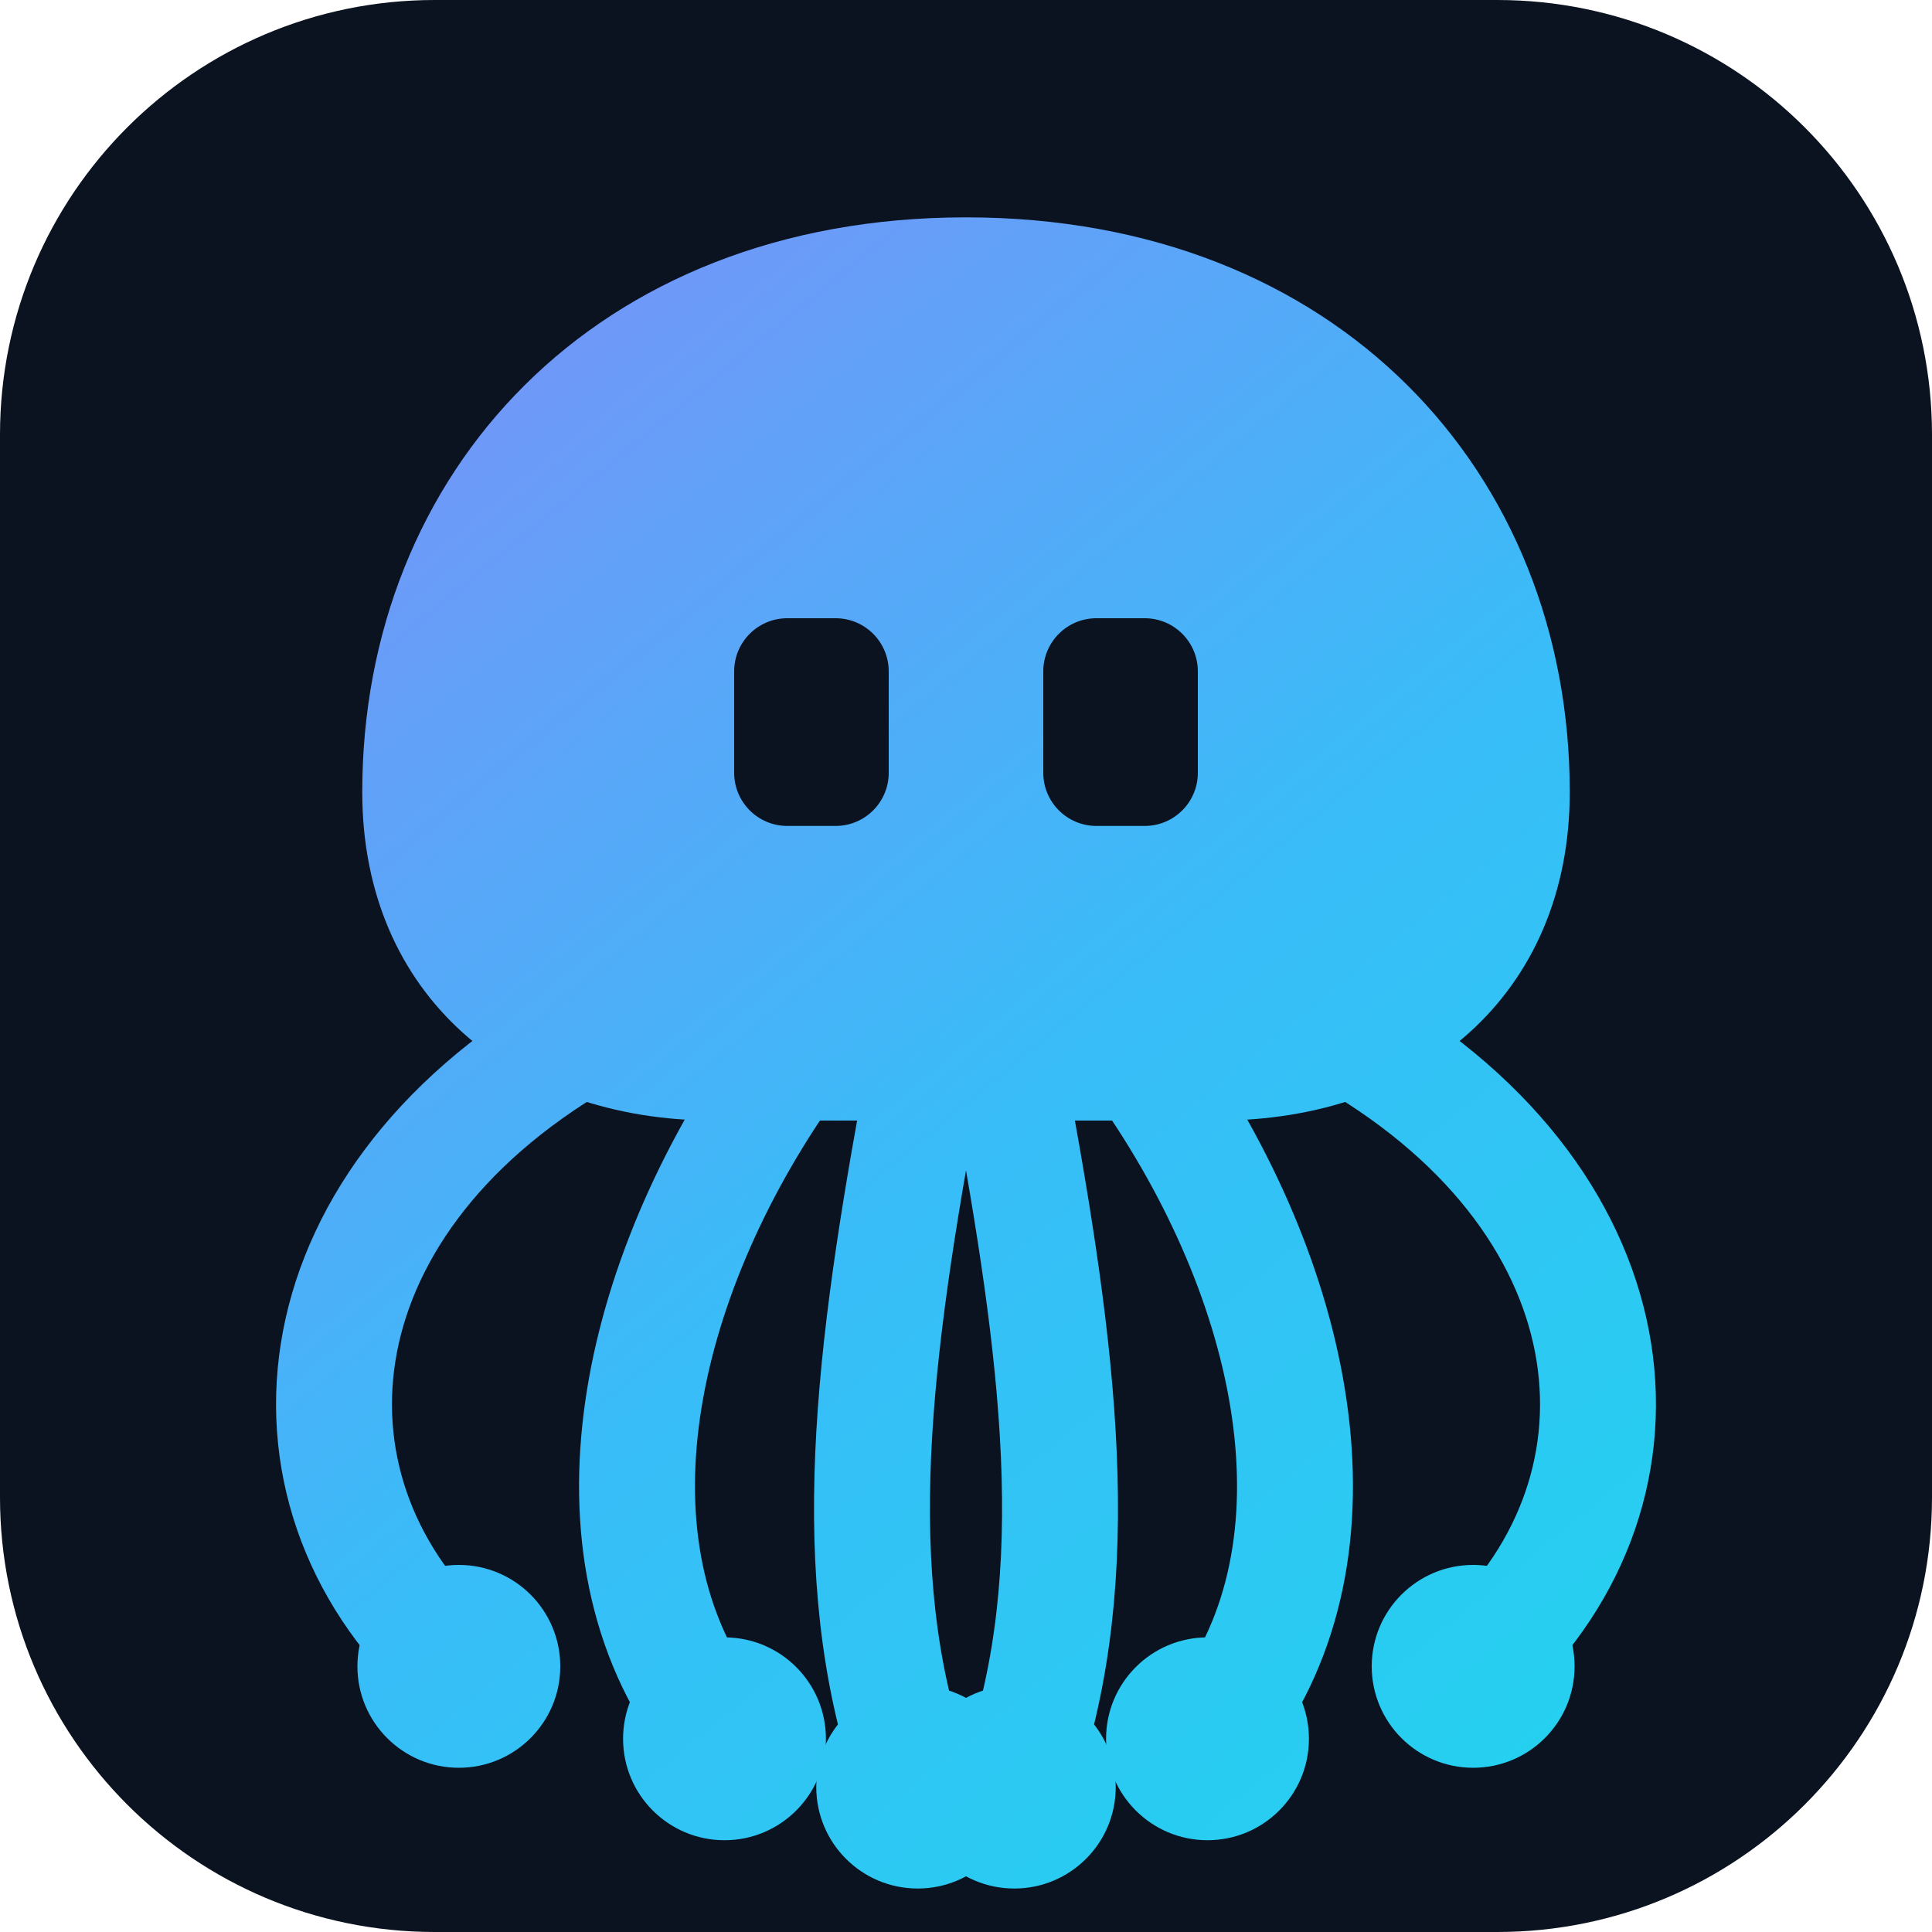
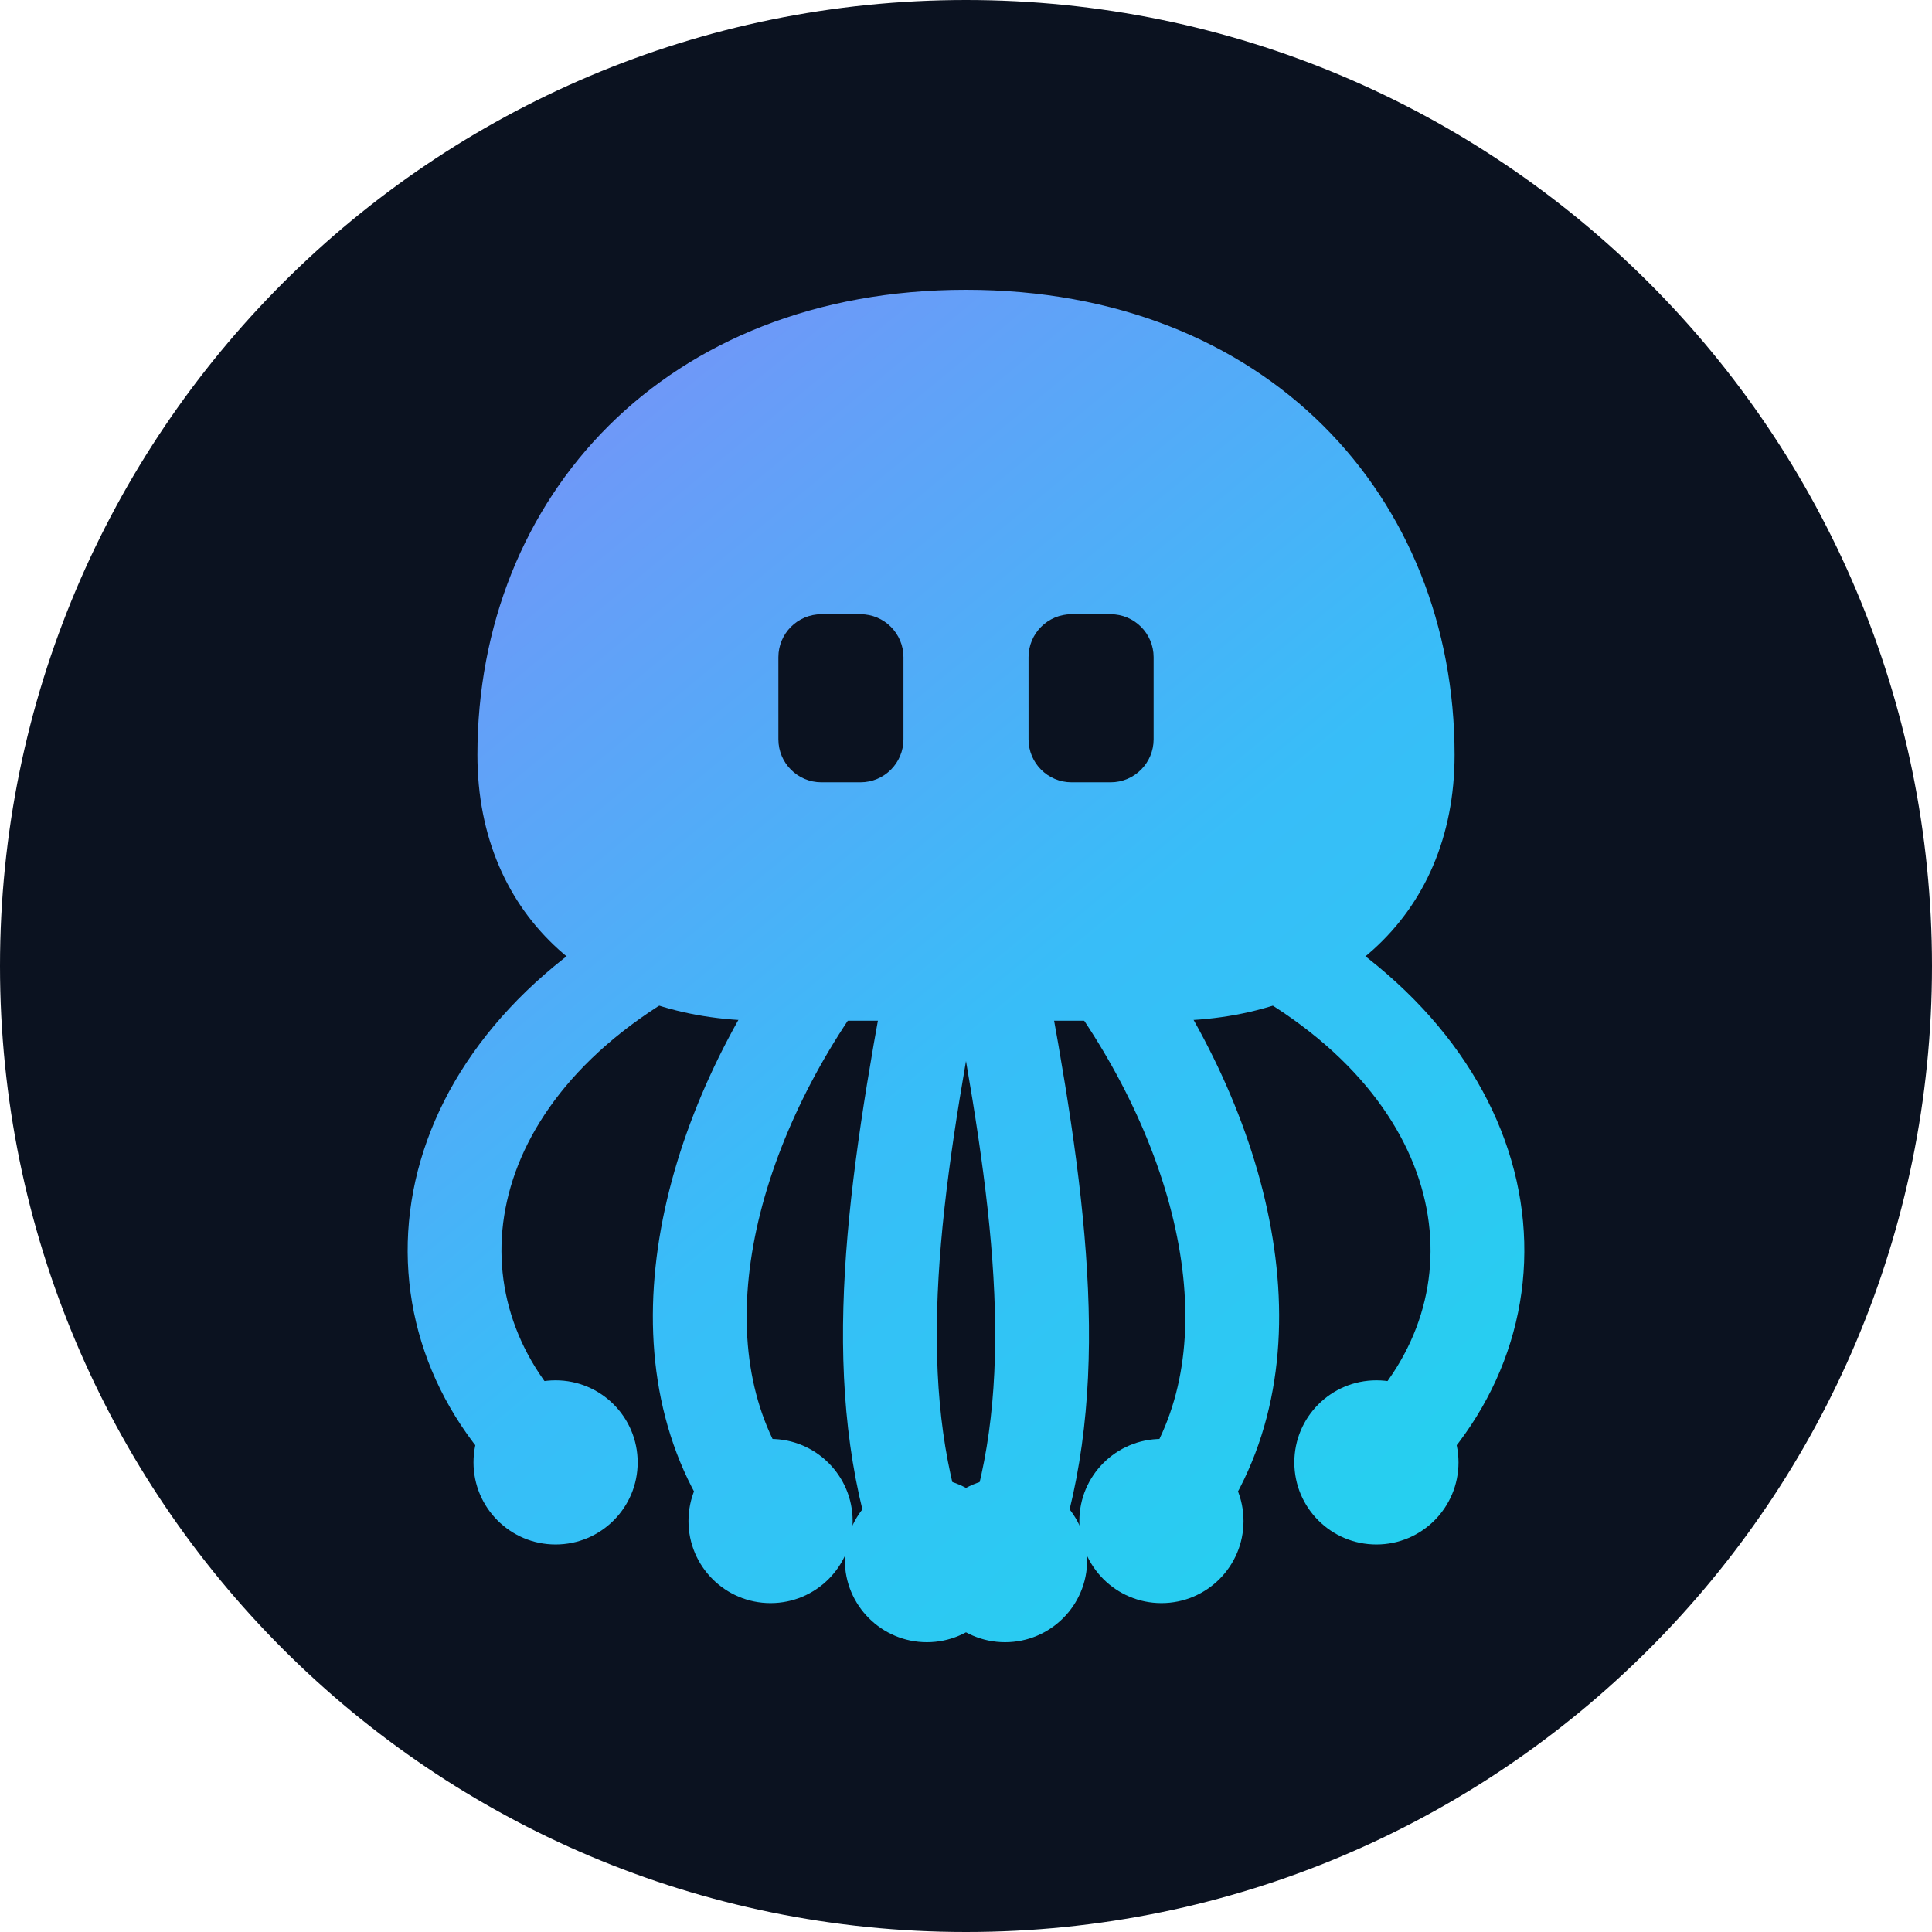
- <svg xmlns="http://www.w3.org/2000/svg" viewBox="0 0 40 40" width="64" height="64" role="img" aria-label="OctoProbe AI" fill="none">
+ <svg xmlns="http://www.w3.org/2000/svg" viewBox="0 0 40 40" width="512" height="512" role="img" aria-label="OctoProbe AI" fill="none">
  <defs>
    <linearGradient id="g1" x1="6" y1="4" x2="34" y2="38" gradientUnits="userSpaceOnUse">
      <stop offset="0" stop-color="#818cf8" />
      <stop offset=".55" stop-color="#38bdf8" />
      <stop offset="1" stop-color="#22d3ee" />
    </linearGradient>
  </defs>
-   <rect x="0" y="0" width="40" height="40" rx="9" fill="#0b1220" />
-   <g stroke="url(#g1)" stroke-width="2.4" stroke-linecap="round">
-     <path d="M12 21.5 C6 25 5.5 31 9.5 34.5" />
-     <path d="M16 22.5 C13 27 12 32.5 15 36" />
-     <path d="M19 23 C18 28.5 17.5 33 19 37" />
-     <path d="M28 21.5 C34 25 34.5 31 30.5 34.5" />
-     <path d="M24 22.5 C27 27 28 32.5 25 36" />
-     <path d="M21 23 C22 28.5 22.5 33 21 37" />
+   <circle cx="20" cy="20" r="20" fill="#0b1220" />
+   <g transform="translate(20 20) scale(0.8092486) translate(-20 -21.8)">
+     <g stroke="url(#g1)" stroke-width="2.4" stroke-linecap="round">
+       <path d="M12 21.5 C6 25 5.5 31 9.5 34.5" />
+       <path d="M16 22.5 C13 27 12 32.5 15 36" />
+       <path d="M19 23 C18 28.5 17.5 33 19 37" />
+       <path d="M28 21.5 C34 25 34.5 31 30.5 34.5" />
+       <path d="M24 22.5 C27 27 28 32.5 25 36" />
+       <path d="M21 23 C22 28.5 22.5 33 21 37" />
+     </g>
+     <g fill="url(#g1)">
+       <circle cx="9.5" cy="34.5" r="2.1" />
+       <circle cx="15" cy="36" r="2.1" />
+       <circle cx="19" cy="37" r="2.1" />
+       <circle cx="30.5" cy="34.5" r="2.1" />
+       <circle cx="25" cy="36" r="2.1" />
+       <circle cx="21" cy="37" r="2.1" />
+     </g>
+     <path d="M20 4.5 C12.3 4.5 7.5 9.8 7.5 16.4 C7.5 20.6 10.6 23.2 14.8 23.2 L25.2 23.2 C29.4 23.2 32.5 20.6 32.5 16.4 C32.5 9.8 27.7 4.5 20 4.5 Z" fill="url(#g1)" />
+     <rect x="15.2" y="12.8" width="3.2" height="4.3" rx="1.1" fill="#0b1220" />
+     <rect x="21.6" y="12.8" width="3.2" height="4.3" rx="1.1" fill="#0b1220" />
  </g>
-   <g fill="url(#g1)">
-     <circle cx="9.5" cy="34.5" r="2.1" />
-     <circle cx="15" cy="36" r="2.1" />
-     <circle cx="19" cy="37" r="2.1" />
-     <circle cx="30.5" cy="34.5" r="2.1" />
-     <circle cx="25" cy="36" r="2.1" />
-     <circle cx="21" cy="37" r="2.1" />
-   </g>
-   <path d="M20 4.5 C12.3 4.5 7.5 9.8 7.5 16.4 C7.5 20.6 10.6 23.2 14.8 23.2 L25.2 23.2 C29.4 23.2 32.5 20.6 32.5 16.4 C32.5 9.8 27.7 4.5 20 4.5 Z" fill="url(#g1)" />
-   <rect x="15.2" y="12.8" width="3.2" height="4.3" rx="1.1" fill="#0b1220" />
-   <rect x="21.6" y="12.8" width="3.2" height="4.3" rx="1.1" fill="#0b1220" />
</svg>
